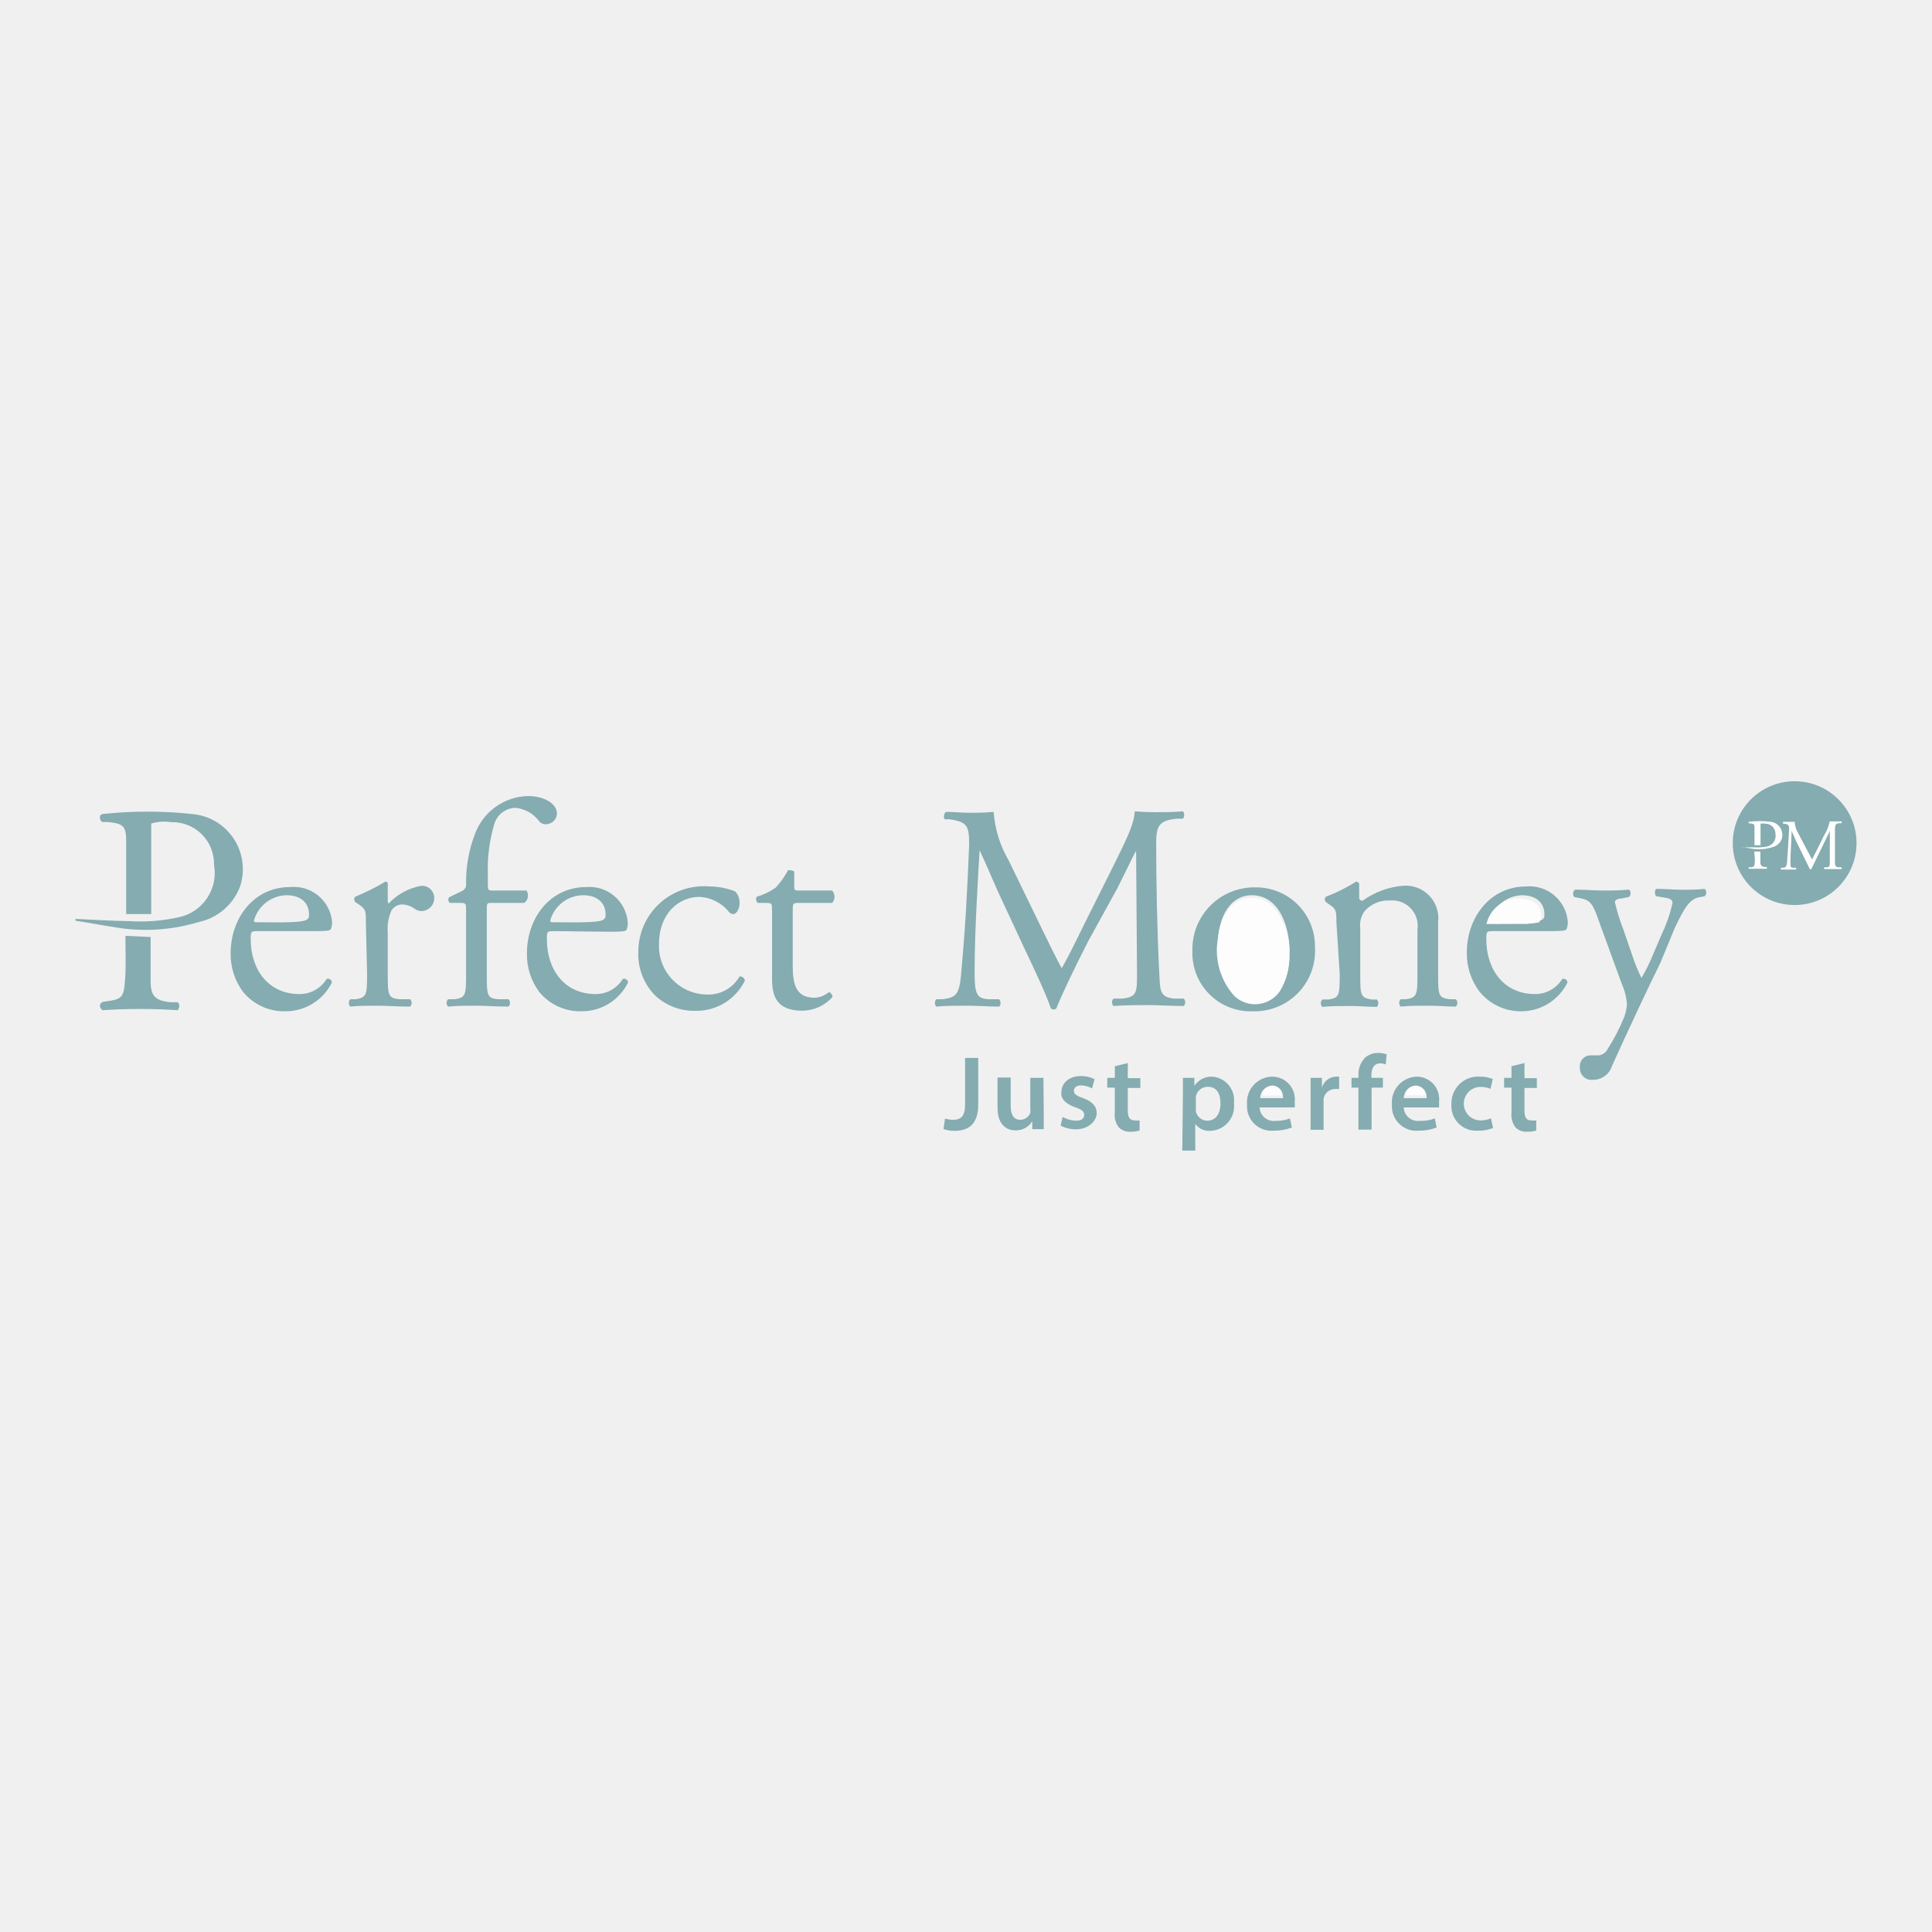
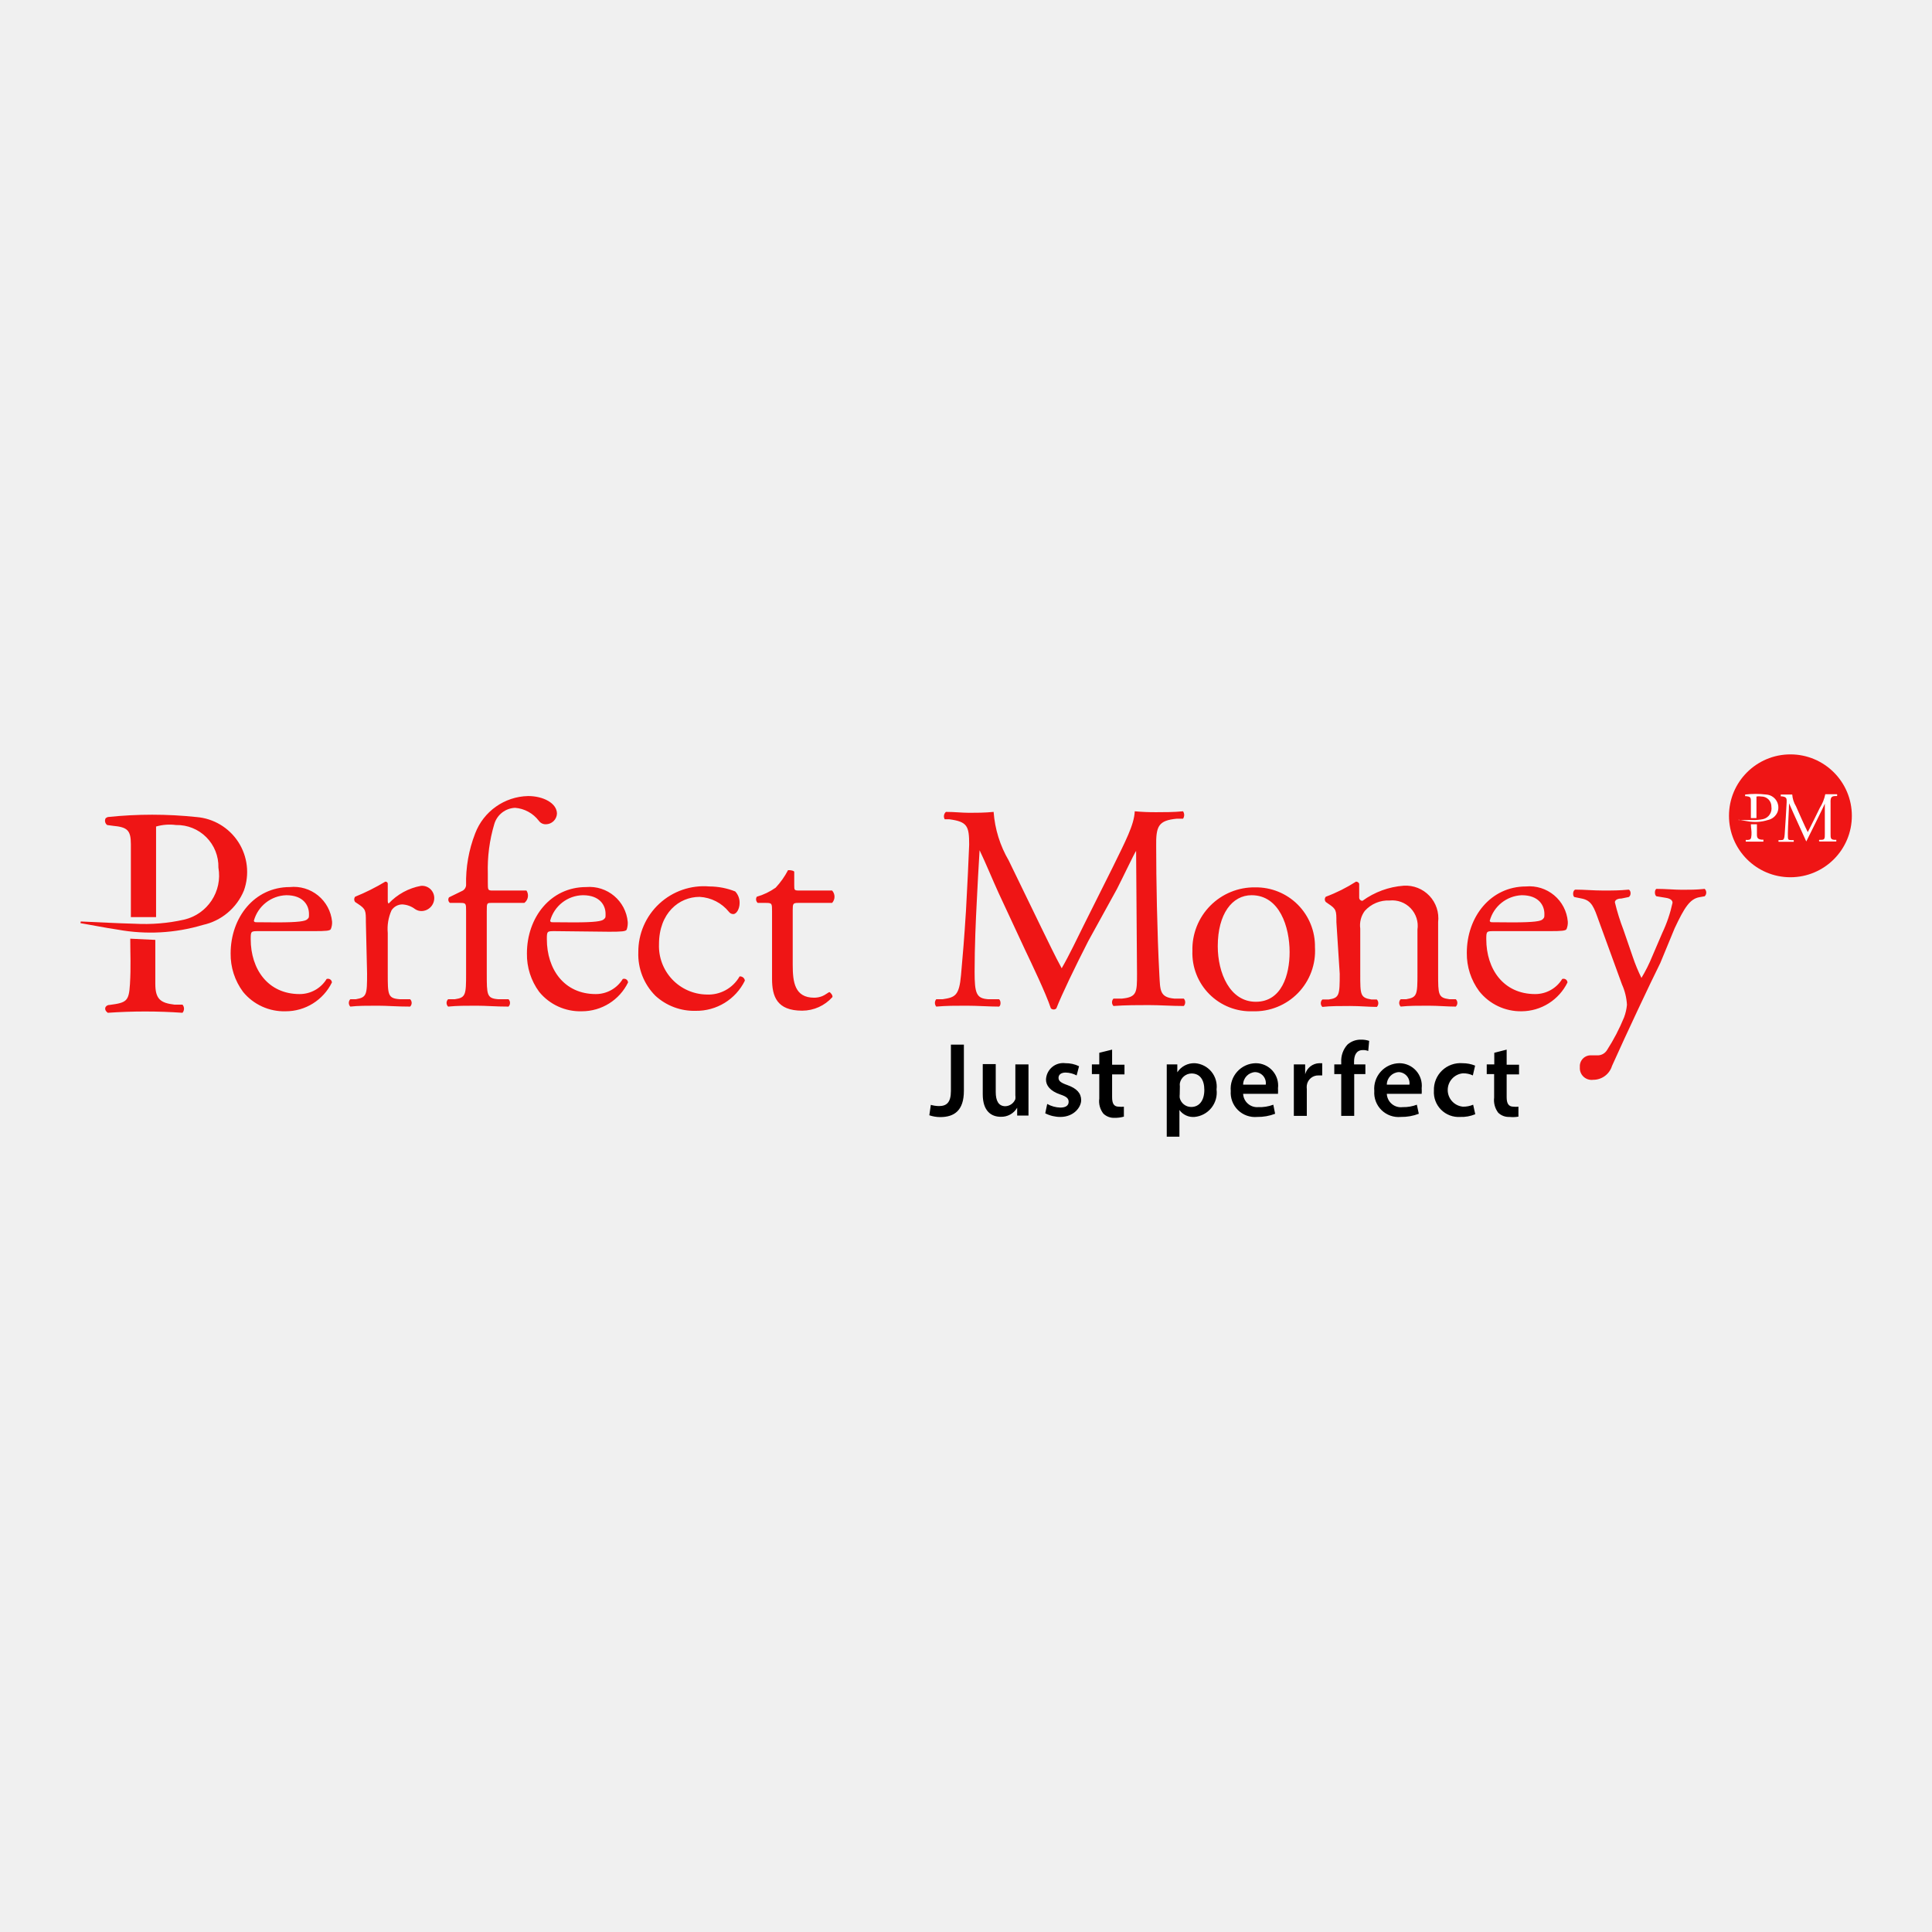
- <svg xmlns="http://www.w3.org/2000/svg" role="img" width="96" height="96" viewBox="0 0 128 128" aria-labelledby="perfect-money-icon-title">
-   <defs>
-     <style>.perfetc-cls-1{fill:#85acb0;}.perfetc-cls-2{fill:#fefdfd;}.perfetc-cls-3{fill:#fff;}.perfetc-cls-4{fill:none;}</style>
-   </defs>
-   <path class="perfetc-cls-1" d="M17.14,61.69c-.51,0-.53,0-.53.53,0,2,1.15,3.64,3.24,3.64a2.09,2.09,0,0,0,1.79-1,.26.26,0,0,1,.35.23A3.41,3.41,0,0,1,18.93,67a3.51,3.51,0,0,1-2.83-1.29,4.18,4.18,0,0,1-.82-2.54c0-2.39,1.58-4.4,3.92-4.4A2.55,2.55,0,0,1,22,61.05a1.12,1.12,0,0,1-.08.5c-.05.12-.33.14-1.15.14Zm1.21-.58c1.44,0,1.87-.08,2-.2s.12-.12.12-.37c0-.55-.37-1.23-1.5-1.23A2.3,2.3,0,0,0,16.82,61s0,.1.14.1Z" />
-   <path class="perfetc-cls-1" d="M24.24,61.09c0-.76,0-.86-.53-1.21l-.18-.12a.28.28,0,0,1,0-.35,14.21,14.21,0,0,0,2-1c.1,0,.16.06.16.14v1.13q0,.15.06.18a3.9,3.9,0,0,1,2.14-1.17.81.81,0,0,1,.88.78.86.86,0,0,1-.84.89.75.75,0,0,1-.43-.13,1.53,1.53,0,0,0-.85-.31.86.86,0,0,0-.71.39,3,3,0,0,0-.25,1.5V64.5c0,1.4,0,1.64.78,1.7l.7,0a.34.34,0,0,1,0,.49c-.91,0-1.48-.06-2.16-.06s-1.29,0-1.8.06a.35.35,0,0,1,0-.49l.37,0c.72-.12.74-.3.74-1.7Z" />
-   <path class="perfetc-cls-1" d="M32.58,59.82c-.33,0-.33,0-.33.56V64.5c0,1.4,0,1.64.74,1.7l.7,0a.35.35,0,0,1,0,.49c-.88,0-1.45-.06-2.13-.06s-1.29,0-1.87.06a.34.34,0,0,1,0-.49l.45,0c.72-.1.74-.3.74-1.7V60.38c0-.52,0-.56-.39-.56h-.68a.27.27,0,0,1-.06-.37l.84-.41a.46.46,0,0,0,.29-.39,8.87,8.87,0,0,1,.6-3.43,3.84,3.84,0,0,1,3.51-2.48c1,0,1.91.47,1.91,1.17a.74.74,0,0,1-.74.7.55.55,0,0,1-.46-.23,2.2,2.2,0,0,0-1.57-.86,1.5,1.5,0,0,0-1.38,1.07,10.4,10.4,0,0,0-.43,3.3v.56c0,.53,0,.55.33.55h2.23a.61.61,0,0,1-.14.82Z" />
-   <path class="perfetc-cls-1" d="M36.76,61.69c-.51,0-.53,0-.53.53,0,2,1.15,3.64,3.24,3.64a2.09,2.09,0,0,0,1.79-1,.26.26,0,0,1,.35.23A3.4,3.4,0,0,1,38.55,67a3.51,3.51,0,0,1-2.83-1.29,4.17,4.17,0,0,1-.81-2.54c0-2.39,1.57-4.4,3.92-4.4a2.55,2.55,0,0,1,2.76,2.32,1.37,1.37,0,0,1-.07.5c-.06.12-.34.14-1.16.14ZM38,61.11c1.44,0,1.87-.08,2-.2s.12-.12.12-.37c0-.55-.37-1.23-1.5-1.23A2.29,2.29,0,0,0,36.45,61s0,.1.13.1Z" />
-   <path class="perfetc-cls-1" d="M48.71,59.06a1.08,1.08,0,0,1,.29.78c0,.35-.19.72-.42.72a.35.35,0,0,1-.28-.14,2.68,2.68,0,0,0-1.95-1c-1.36,0-2.69,1.07-2.69,3.14a3.21,3.21,0,0,0,3.14,3.33A2.38,2.38,0,0,0,49,64.69a.32.32,0,0,1,.35.28,3.57,3.57,0,0,1-3.26,2,3.79,3.79,0,0,1-2.67-1,3.88,3.88,0,0,1-1.13-2.88A4.34,4.34,0,0,1,47,58.73,4.68,4.68,0,0,1,48.71,59.06Z" />
-   <path class="perfetc-cls-1" d="M52.87,59.82c-.33,0-.35.06-.35.47v3.64c0,1.13.13,2.17,1.42,2.17a1.47,1.47,0,0,0,.53-.1c.17-.06.43-.27.48-.27s.24.21.2.33a2.69,2.69,0,0,1-2,.9c-1.68,0-2-.94-2-2.11V60.38c0-.52,0-.56-.41-.56h-.54a.32.32,0,0,1-.06-.41,4.13,4.13,0,0,0,1.25-.6,5.29,5.29,0,0,0,.82-1.16c.09,0,.33,0,.41.1v.88c0,.35,0,.37.35.37h2.16a.61.61,0,0,1,0,.82Z" />
-   <path class="perfetc-cls-1" d="M69,61.48c.45.91.87,1.81,1.34,2.67h0c.53-.92,1-1.93,1.5-2.93L73.7,57.5c.87-1.78,1.44-2.85,1.48-3.75a14.29,14.29,0,0,0,1.46.06c.49,0,1.13,0,1.74-.06a.44.44,0,0,1,0,.49l-.41,0c-1.23.12-1.39.49-1.37,1.85,0,2.07.06,5.68.21,8.49.06,1,0,1.5,1,1.58l.62,0a.37.37,0,0,1,0,.49c-.8,0-1.6-.06-2.31-.06s-1.56,0-2.35.06a.36.36,0,0,1,0-.49l.56,0c1-.1,1-.41,1-1.66l-.06-8.13h0c-.14.21-.88,1.77-1.27,2.53L72.1,62.35c-.88,1.72-1.76,3.55-2.11,4.45a.22.22,0,0,1-.19.08.24.24,0,0,1-.18-.08c-.33-1-1.27-2.95-1.72-3.9l-1.75-3.76c-.41-.9-.82-1.91-1.25-2.81h0c-.08,1.21-.13,2.34-.19,3.47s-.14,2.92-.14,4.58c0,1.44.12,1.76.88,1.82l.74,0c.14.12.12.43,0,.49-.66,0-1.42-.06-2.16-.06s-1.33,0-2,.06a.38.38,0,0,1,0-.49l.43,0c.82-.12,1.09-.24,1.21-1.6s.21-2.36.33-4.29c.09-1.62.17-3.28.21-4.35,0-1.23-.12-1.52-1.31-1.68l-.31,0a.39.39,0,0,1,.08-.49c.59,0,1.05.06,1.54.06s1,0,1.62-.06a7.45,7.45,0,0,0,1,3.22Z" />
-   <path class="perfetc-cls-1" d="M87.12,62.76A4,4,0,0,1,83,67a3.86,3.86,0,0,1-4-4,4.1,4.1,0,0,1,4.16-4.21A3.9,3.9,0,0,1,87.12,62.76Zm-4.2-3.45c-1.28,0-2.24,1.23-2.24,3.38,0,1.77.8,3.68,2.52,3.68s2.24-1.79,2.24-3.29C85.44,61.42,84.78,59.31,82.92,59.31Z" />
-   <path class="perfetc-cls-1" d="M88.54,61.09c0-.76,0-.86-.53-1.21l-.17-.12a.26.26,0,0,1,0-.35,10.38,10.38,0,0,0,2-1,.22.22,0,0,1,.21.14c0,.45,0,.74,0,.92a.21.21,0,0,0,.22.21,5.3,5.3,0,0,1,2.73-1,2.16,2.16,0,0,1,2.28,2.41V64.5c0,1.4,0,1.6.74,1.7l.43,0a.34.34,0,0,1,0,.49c-.58,0-1.15-.06-1.83-.06s-1.29,0-1.82.06a.35.35,0,0,1,0-.49l.37,0c.72-.12.74-.3.74-1.7V61.59a1.69,1.69,0,0,0-1.84-1.93,2.08,2.08,0,0,0-1.65.69,1.6,1.6,0,0,0-.3,1.17v3c0,1.4,0,1.58.75,1.7l.35,0a.36.36,0,0,1,0,.49c-.53,0-1.1-.06-1.78-.06s-1.28,0-1.83.06a.34.34,0,0,1,0-.49l.41,0c.72-.1.74-.3.74-1.7Z" />
-   <path class="perfetc-cls-1" d="M99,61.69c-.51,0-.53,0-.53.53,0,2,1.15,3.64,3.24,3.64a2.09,2.09,0,0,0,1.79-1,.26.26,0,0,1,.35.23A3.41,3.41,0,0,1,100.81,67,3.51,3.51,0,0,1,98,65.67a4.18,4.18,0,0,1-.82-2.54c0-2.39,1.58-4.4,3.92-4.4a2.55,2.55,0,0,1,2.77,2.32,1.12,1.12,0,0,1-.08.5c-.06.12-.33.14-1.15.14Zm1.2-.58c1.45,0,1.88-.08,2-.2s.12-.12.12-.37c0-.55-.37-1.23-1.5-1.23A2.3,2.3,0,0,0,98.7,61s0,.1.14.1Z" />
-   <path class="perfetc-cls-1" d="M104.67,70.7a.72.72,0,0,1,.78-.78h.37a.73.73,0,0,0,.65-.35,13.17,13.17,0,0,0,1.13-2.17,3.19,3.19,0,0,0,.19-.83,3.78,3.78,0,0,0-.33-1.35l-1.52-4.17c-.33-.92-.47-1.39-1.15-1.52l-.49-.1c-.12-.1-.1-.43.06-.49.62,0,1.21.06,1.85.06s1.07,0,1.7-.06c.15.06.17.39,0,.49l-.49.1c-.27,0-.43.11-.43.25a14.41,14.41,0,0,0,.57,1.83l.62,1.8a11.06,11.06,0,0,0,.57,1.38,10.36,10.36,0,0,0,.72-1.44l.66-1.54a9.13,9.13,0,0,0,.68-2c0-.14-.11-.28-.46-.33l-.61-.1c-.14-.1-.12-.43,0-.49.62,0,1.21.06,1.71.06s.94,0,1.49-.06a.34.34,0,0,1,0,.49l-.34.06c-.64.11-1,.68-1.65,2.06L110,63.8c-.65,1.3-2.25,4.7-3.2,6.82a1.3,1.3,0,0,1-1.25.92A.78.78,0,0,1,104.67,70.7Z" />
-   <path class="perfetc-cls-1" d="M5,60.88c1.2.06,2.41.13,3.61.15a11.68,11.68,0,0,0,3.28-.27,3,3,0,0,0,2.29-3.46,2.76,2.76,0,0,0-2.83-2.83,3.07,3.07,0,0,0-1.33.09v6H8.36V58.7c0-1,0-2,0-3s-.23-1.14-1.22-1.24l-.37,0A.36.36,0,0,1,6.66,54a.61.61,0,0,1,.14-.07,27.71,27.71,0,0,1,5.9,0,3.66,3.66,0,0,1,3.18,4.87,3.77,3.77,0,0,1-2.73,2.29,12.09,12.09,0,0,1-5.67.32C6.65,61.29,5.83,61.12,5,61Z" />
-   <path class="perfetc-cls-1" d="M8.31,62l1.67.08v2.12c0,.27,0,.54,0,.81,0,1,.32,1.27,1.27,1.39l.53,0c.16.2.1.35,0,.53a37.47,37.47,0,0,0-5,0c-.16-.16-.2-.29-.12-.43a.33.33,0,0,1,.26-.14c1.14-.15,1.28-.24,1.36-1.39C8.36,64.08,8.31,63.09,8.31,62Z" />
-   <path class="perfetc-cls-2" d="M85.42,63.22a4.32,4.32,0,0,1-.63,2.46,2,2,0,0,1-3,.32,4.52,4.52,0,0,1-1.09-3.89,3.64,3.64,0,0,1,.63-1.76,1.93,1.93,0,0,1,3.07-.21A4.45,4.45,0,0,1,85.42,63.22Z" />
-   <path class="perfetc-cls-2" d="M98.48,61.22a2.19,2.19,0,0,1,3.07-1.49,1,1,0,0,1,.42,1.38,7.24,7.24,0,0,1-.83.1Z" />
-   <path class="perfetc-cls-2" d="M94.45,72.57H93.17a.62.62,0,0,1,.63-.72C94.23,71.83,94.45,72.1,94.45,72.57Z" />
-   <path class="perfetc-cls-2" d="M84.89,72.58H83.6c0-.46.24-.74.68-.73S84.91,72.13,84.89,72.58Z" />
-   <path class="perfetc-cls-1" d="M63.94,70.09h.87v3.08c0,1.31-.63,1.75-1.58,1.75a2,2,0,0,1-.72-.12l.1-.69a2,2,0,0,0,.54.08c.49,0,.79-.22.79-1Z" />
-   <path class="perfetc-cls-1" d="M69.15,73.81c0,.41,0,.75,0,1h-.76l0-.52h0a1.26,1.26,0,0,1-1.1.6c-.62,0-1.2-.38-1.2-1.5v-2h.87v1.87c0,.57.18.93.64.93a.71.71,0,0,0,.66-.46.76.76,0,0,0,0-.27V71.41h.87Z" />
-   <path class="perfetc-cls-1" d="M70.4,74a1.9,1.9,0,0,0,.88.25c.38,0,.55-.15.55-.38s-.14-.35-.57-.5c-.67-.23-1-.6-.94-1,0-.61.5-1.08,1.3-1.08a1.89,1.89,0,0,1,.9.21l-.17.61a1.55,1.55,0,0,0-.72-.2c-.31,0-.48.15-.48.36s.16.33.6.48c.62.23.91.54.91,1s-.48,1.07-1.39,1.07a2.22,2.22,0,0,1-1-.24Z" />
-   <path class="perfetc-cls-1" d="M74.72,70.43v1h.83v.65h-.83v1.51c0,.42.12.64.45.64a1.21,1.21,0,0,0,.33,0l0,.67a1.92,1.92,0,0,1-.63.08,1,1,0,0,1-.74-.28,1.34,1.34,0,0,1-.27-1V72.06h-.5v-.65h.5v-.77Z" />
-   <path class="perfetc-cls-1" d="M78.37,72.55c0-.45,0-.82,0-1.14h.76l0,.53h0a1.35,1.35,0,0,1,1.18-.61,1.56,1.56,0,0,1,1.44,1.75,1.63,1.63,0,0,1-1.56,1.84,1.12,1.12,0,0,1-1-.46h0v1.77h-.86Zm.86.85a.88.88,0,0,0,0,.24.78.78,0,0,0,.76.61c.55,0,.87-.46.87-1.14S80.6,72,80,72a.8.8,0,0,0-.77.64.78.78,0,0,0,0,.22Z" />
-   <path class="perfetc-cls-1" d="M83.45,73.37a.94.94,0,0,0,1.06.89,2.54,2.54,0,0,0,.95-.16l.13.6a3.27,3.27,0,0,1-1.2.21,1.62,1.62,0,0,1-1.77-1.73,1.7,1.7,0,0,1,1.68-1.85A1.5,1.5,0,0,1,85.78,73a2.73,2.73,0,0,1,0,.37ZM85,72.76a.74.74,0,0,0-.71-.84.85.85,0,0,0-.8.84Z" />
-   <path class="perfetc-cls-1" d="M86.83,72.52c0-.47,0-.8,0-1.11h.75l0,.66h0a1,1,0,0,1,.94-.74l.2,0v.82a1.56,1.56,0,0,0-.25,0,.77.77,0,0,0-.78.66,2,2,0,0,0,0,.27v1.77h-.86Z" />
-   <path class="perfetc-cls-1" d="M90,74.84V72.06h-.46v-.65H90v-.15a1.61,1.61,0,0,1,.42-1.17,1.3,1.3,0,0,1,.89-.33,1.63,1.63,0,0,1,.56.09l-.06.67a1,1,0,0,0-.37-.07c-.43,0-.58.36-.58.78v.18h.76v.65h-.75v2.78Z" />
-   <path class="perfetc-cls-1" d="M93,73.37a.94.94,0,0,0,1.06.89,2.54,2.54,0,0,0,1-.16l.12.6a3.17,3.17,0,0,1-1.19.21,1.62,1.62,0,0,1-1.77-1.73,1.7,1.7,0,0,1,1.67-1.85A1.49,1.49,0,0,1,95.34,73a3.12,3.12,0,0,1,0,.37Zm1.51-.61a.75.75,0,0,0-.71-.84.85.85,0,0,0-.8.84Z" />
-   <path class="perfetc-cls-1" d="M98.92,74.73a2.47,2.47,0,0,1-1,.18,1.64,1.64,0,0,1-1.76-1.75,1.77,1.77,0,0,1,1.9-1.83,2.16,2.16,0,0,1,.84.16l-.15.65a1.61,1.61,0,0,0-.66-.13,1.11,1.11,0,0,0,0,2.22,1.7,1.7,0,0,0,.69-.14Z" />
-   <path class="perfetc-cls-1" d="M101,70.43v1h.82v.65H101v1.51c0,.42.11.64.44.64a1.29,1.29,0,0,0,.34,0v.67a1.85,1.85,0,0,1-.62.08,1,1,0,0,1-.75-.28,1.39,1.39,0,0,1-.27-1V72.06h-.49v-.65h.49v-.77Z" />
-   <circle class="perfetc-cls-1" cx="118.9" cy="55.86" r="4.1" />
-   <path class="perfetc-cls-3" d="M120.05,56.94h0c.13-.22.81-1.61.81-1.61a2.61,2.61,0,0,0,.36-.91H122a.09.09,0,0,1,0,.12h-.1c-.29,0-.33.12-.33.45,0,.5,0,1.41,0,2.09,0,.23,0,.36.24.38H122a.09.09,0,0,1,0,.12h-1.13a.08.08,0,0,1,0-.12H121c.23,0,.23-.1.23-.4l0-2h0S120,57.59,120,57.59h-.09L119,55.73c-.1-.22-.2-.47-.3-.68h0c0,.29-.08,1.58-.08,2s0,.43.21.44H119s0,.11,0,.12h-1a.09.09,0,0,1,0-.12h.11c.19,0,.26-.06.29-.39s.12-1.86.13-2.12,0-.37-.32-.41h-.07a.08.08,0,0,1,0-.12h.76a1.73,1.73,0,0,0,.25.78S119.94,56.73,120.05,56.94Z" />
-   <path class="perfetc-cls-3" d="M115.44,56.14l.86,0a3.46,3.46,0,0,0,.79-.06.72.72,0,0,0,.54-.83.67.67,0,0,0-.67-.68.91.91,0,0,0-.32,0v1.43h-.4c0-.15,0-.92,0-1.15s0-.27-.29-.3h-.08a.08.08,0,0,1,0-.11h0a6.65,6.65,0,0,1,1.41,0,.88.88,0,0,1,.76,1.16.91.91,0,0,1-.66.54,2.8,2.8,0,0,1-1.35.08l-.59-.1Z" />
-   <path class="perfetc-cls-3" d="M116.23,56.42l.4,0v.69c0,.23.08.31.3.33l.13,0c0,.05,0,.08,0,.12h-1.19a.07.07,0,0,1,0-.1.06.06,0,0,1,.06,0c.28,0,.31-.06.33-.33S116.23,56.67,116.23,56.42Z" />
-   <rect class="perfetc-cls-4" width="128" height="128" />
+ <svg xmlns="http://www.w3.org/2000/svg" width="128" height="128" viewBox="0 0 128 128">
+   <g fill="none" fill-rule="evenodd">
+     <path fill="#EF1515" fill-rule="nonzero" d="M5.35 61.05c1.19.05 2.39.12 3.58.15 1.094.06 2.191-.03 3.26-.27 1.558-.359 2.56-1.876 2.28-3.45.02-.752-.27-1.479-.801-2.012-.531-.533-1.257-.825-2.009-.808-.442-.059-.892-.025-1.32.1v6H8.67v-1.88-2.94c0-.94-.23-1.14-1.2-1.23l-.37-.05c-.141-.104-.184-.296-.1-.45.044-.036.095-.063.15-.08 1.948-.205 3.912-.205 5.86 0 1.134.09 2.161.702 2.779 1.656.617.955.755 2.143.371 3.214-.477 1.16-1.494 2.013-2.72 2.28-1.83.547-3.762.653-5.64.31-.83-.12-1.64-.29-2.47-.43l.02-.11zM8.63 62.19l1.66.08v2.91c0 1 .33 1.27 1.27 1.38h.53c.135.155.135.385 0 .54-1.648-.115-3.302-.115-4.95 0-.14-.1-.22-.25-.14-.39.058-.085.157-.134.26-.13 1.14-.15 1.28-.25 1.35-1.38.07-1.13.02-1.96.02-3.01z" />
+     <path fill="#000" fill-rule="nonzero" d="M63 69.21h.86v3.06c0 1.3-.63 1.74-1.57 1.74-.245 0-.488-.041-.72-.12l.1-.69c.175.051.357.078.54.08.49 0 .79-.22.79-1v-3.07zM68.14 72.91v1h-.75v-.52c-.225.386-.644.616-1.09.6-.62 0-1.19-.37-1.19-1.49v-2h.86v1.85c0 .57.18.94.64.94.294-.012.553-.196.66-.47.011-.086.011-.174 0-.26v-2.04h.87v2.39zM69.38 73.14c.266.15.565.231.87.24.38 0 .55-.15.55-.38s-.14-.35-.56-.49c-.67-.23-.95-.6-.94-1 .017-.318.166-.614.41-.818.246-.203.564-.294.88-.252.311-.004.62.064.9.2l-.16.61c-.225-.12-.475-.185-.73-.19-.3 0-.47.14-.47.35 0 .21.16.33.59.48.62.22.91.54.91 1 0 .46-.48 1.11-1.38 1.11-.348 0-.69-.082-1-.24l.13-.62zM73.68 69.54v1h.82v.64h-.82v1.51c0 .41.11.63.44.63.113.014.227.014.34 0v.66c-.202.057-.41.084-.62.08-.275.012-.542-.089-.74-.28-.221-.283-.319-.644-.27-1v-1.62h-.49v-.64h.49v-.77l.85-.21zM77.3 71.65v-1.13h.7v.52c.257-.392.701-.62 1.17-.6.425.03.82.233 1.09.562.27.33.393.755.34 1.178.056.437-.068.877-.343 1.22-.276.344-.679.56-1.117.6-.39.032-.77-.142-1-.46v1.77h-.84v-3.66zm.86.85c-.01.08-.01.16 0 .24.084.352.398.6.76.6.55 0 .87-.45.87-1.13 0-.68-.3-1.09-.85-1.09-.375.006-.695.273-.77.64-.01.07-.01.14 0 .21l-.01.53zM82.36 72.47c.013.25.126.485.314.65.189.167.436.25.686.23.34.014.68-.04 1-.16l.12.6c-.38.146-.784.217-1.19.21-.47.042-.936-.124-1.273-.455-.337-.331-.511-.794-.477-1.265-.042-.468.113-.933.429-1.282.315-.35.76-.552 1.231-.558.424 0 .828.181 1.109.499.281.317.413.74.361 1.161.007.123.007.247 0 .37h-2.31zm1.5-.61c.029-.207-.033-.416-.168-.575-.136-.158-.333-.251-.542-.255-.44.026-.786.389-.79.83h1.5zM85.72 71.62v-1.1h.75v.65c.118-.42.494-.716.93-.73h.2v.81h-.25c-.384-.01-.715.27-.77.65-.011.086-.011.174 0 .26v1.77h-.86v-2.31zM88.86 73.93v-2.77h-.46v-.64h.46v-.15c-.023-.426.124-.843.41-1.16.244-.218.562-.336.89-.33.187-.005.373.022.55.08l-.06.67c-.115-.044-.237-.065-.36-.06-.43 0-.58.35-.58.77v.18h.75v.64h-.74v2.77h-.86zM91.88 72.47c.012.26.132.503.332.67.2.168.46.244.718.21.32.008.64-.046.94-.16l.13.6c-.38.146-.784.217-1.19.21-.472.045-.94-.12-1.28-.451-.339-.332-.515-.796-.48-1.269-.042-.47.115-.936.432-1.286s.766-.55 1.238-.554c.423.003.825.185 1.105.502s.413.738.365 1.158c.008.123.008.247 0 .37h-2.31zm1.5-.61c.025-.206-.037-.414-.172-.571-.135-.158-.33-.252-.538-.259-.44.026-.786.389-.79.83h1.5zM97.74 73.82c-.316.132-.658.194-1 .18-.47.03-.93-.144-1.263-.477-.333-.333-.507-.793-.477-1.263-.019-.502.178-.989.541-1.337.363-.347.858-.523 1.359-.483.284-.001.566.053.83.16l-.15.65c-.206-.098-.432-.146-.66-.14-.57.054-1.005.533-1.005 1.105s.435 1.05 1.005 1.105c.233.005.465-.04.68-.13l.14.63zM99.82 69.54v1h.82v.64h-.82v1.51c0 .41.12.63.45.63.11.014.22.014.33 0v.66c-.198.034-.4.04-.6.02-.275.012-.542-.089-.74-.28-.216-.286-.313-.644-.27-1v-1.56h-.49v-.64h.5v-.77l.82-.21z" />
+     <circle cx="118.62" cy="54.05" r="4.07" fill="#EF1515" fill-rule="nonzero" />
+     <path fill="#FFF" fill-rule="nonzero" d="M119.77 55.13c.12-.22.8-1.61.8-1.61.173-.276.295-.58.36-.9h.77c.03.034.03.086 0 .12h-.09c-.3 0-.34.12-.33.45v2.07c0 .24 0 .36.23.38h.15v.11h-1.12c-.017-.013-.027-.034-.027-.055 0-.021.01-.042.027-.055h.13c.23 0 .23-.1.23-.4v-2c0 .05-1.23 2.51-1.23 2.51l-.84-1.85-.3-.68c0 .29-.08 1.58-.08 2 0 .42 0 .43.21.44h.18v.11h-1c-.02-.034-.02-.076 0-.11h.11c.2 0 .26 0 .29-.38.03-.38.12-1.86.13-2.12.01-.26 0-.36-.31-.4h-.08v-.12h.76c.02.276.105.544.25.78 0 0 .66 1.5.78 1.71zM115.18 54.33h.86c.258.01.517-.01.77-.06.373-.09.613-.452.55-.83.003-.179-.067-.35-.193-.477-.126-.126-.298-.196-.477-.193-.106-.019-.214-.019-.32 0v1.43H116v-1.15c0-.23-.06-.27-.29-.3h-.09v-.11c.462-.055.928-.055 1.39 0 .271.016.519.158.668.384.15.227.184.51.092.766-.112.278-.356.48-.65.54-.433.136-.894.164-1.34.08l-.59-.1-.01.02zM116 54.61h.4v.69c0 .23.08.3.3.33h.13v.13h-1.17v-.11c.019-.009.041-.009.06 0 .27 0 .3-.06.32-.33.02-.27-.04-.46-.04-.71z" />
+     <path d="M0 0H128V128H0z" />
+     <path fill="#EF1515" fill-rule="nonzero" d="M17.14 61.69c-.51 0-.53 0-.53.53 0 2 1.15 3.64 3.24 3.64.73.002 1.41-.377 1.79-1 .078-.029.164-.019.233.027.07.045.113.12.117.203-.572 1.168-1.76 1.91-3.06 1.91-1.093.034-2.14-.443-2.83-1.29-.544-.734-.832-1.626-.82-2.54 0-2.39 1.58-4.4 3.92-4.4.674-.07 1.348.131 1.873.559.525.428.859 1.047.927 1.721.012.17-.016.342-.08.5-.05.12-.33.14-1.15.14h-3.63zm1.21-.58c1.44 0 1.87-.08 2-.2.13-.12.12-.12.12-.37 0-.55-.37-1.23-1.5-1.23-1.01.03-1.882.716-2.15 1.69 0 0 0 .1.14.1l1.39.01zM24.24 61.09c0-.76 0-.86-.53-1.21l-.18-.12c-.082-.102-.082-.248 0-.35.692-.28 1.36-.615 2-1 .1 0 .16.06.16.14v1.13c0 .1.02.16.06.18.57-.609 1.32-1.019 2.14-1.17.222-.02.441.053.608.2.166.148.265.358.272.58.008.23-.076.453-.234.62-.158.168-.376.265-.606.27-.153.002-.303-.044-.43-.13-.246-.187-.542-.295-.85-.31-.287.003-.553.15-.71.39-.21.47-.297.987-.25 1.5v2.69c0 1.4 0 1.64.78 1.7h.7c.067.064.104.153.104.245s-.037.18-.104.245c-.91 0-1.48-.06-2.16-.06-.68 0-1.29 0-1.8.06-.133-.136-.133-.354 0-.49h.37c.72-.12.74-.3.74-1.7l-.08-3.41zM32.58 59.82c-.33 0-.33 0-.33.56v4.12c0 1.4 0 1.64.74 1.7h.7c.133.136.133.354 0 .49-.88 0-1.45-.06-2.13-.06-.68 0-1.29 0-1.87.06-.067-.064-.104-.153-.104-.245s.037-.18.104-.245h.45c.72-.1.74-.3.74-1.7v-4.12c0-.52 0-.56-.39-.56h-.68c-.116-.087-.143-.25-.06-.37l.84-.41c.163-.064.276-.215.29-.39-.029-1.172.175-2.338.6-3.43.555-1.465 1.944-2.447 3.51-2.48 1 0 1.91.47 1.91 1.17-.021.393-.346.7-.74.7-.182.004-.354-.082-.46-.23-.378-.496-.948-.809-1.57-.86-.642.025-1.196.455-1.38 1.07-.32 1.07-.465 2.184-.43 3.3v.56c0 .53 0 .55.33.55h2.23c.176.268.115.626-.14.82h-2.16z" />
+     <path fill="#EF1515" fill-rule="nonzero" d="M36.76 61.69c-.51 0-.53 0-.53.53 0 2 1.15 3.64 3.24 3.64.73.002 1.41-.377 1.79-1 .078-.029.164-.019.233.027.07.045.113.12.117.203-.57 1.17-1.759 1.911-3.06 1.91-1.093.034-2.14-.443-2.83-1.29-.54-.735-.825-1.628-.81-2.54 0-2.39 1.57-4.4 3.92-4.4 1.403-.121 2.638.917 2.76 2.32.008.17-.016.34-.07.5-.06.12-.34.14-1.16.14l-3.6-.04zm1.24-.58c1.44 0 1.87-.08 2-.2.13-.12.12-.12.12-.37 0-.55-.37-1.23-1.5-1.23-1.019.018-1.903.707-2.17 1.69 0 0 0 .1.13.1l1.42.01zM48.71 59.06c.197.21.301.492.29.78 0 .35-.19.72-.42.72-.11 0-.214-.052-.28-.14-.478-.596-1.187-.96-1.95-1-1.36 0-2.69 1.07-2.69 3.14-.032.86.282 1.697.872 2.323.59.626 1.408.989 2.268 1.007.902.05 1.754-.415 2.2-1.2.173-.018.33.107.35.28-.608 1.242-1.878 2.02-3.26 2-.986.027-1.944-.332-2.67-1-.76-.762-1.169-1.805-1.13-2.88-.01-1.222.495-2.39 1.392-3.22.896-.83 2.1-1.244 3.318-1.14.586.002 1.166.114 1.71.33zM52.87 59.82c-.33 0-.35.06-.35.47v3.64c0 1.13.13 2.17 1.42 2.17.181 0 .361-.034.53-.1.17-.06.43-.27.48-.27.05 0 .24.21.2.33-.509.57-1.236.898-2 .9-1.68 0-2-.94-2-2.11v-4.47c0-.52 0-.56-.41-.56h-.54c-.118-.104-.143-.277-.06-.41.448-.128.87-.331 1.25-.6.324-.348.6-.738.82-1.16.09 0 .33 0 .41.1v.88c0 .35 0 .37.35.37h2.16c.211.233.211.587 0 .82h-2.26zM69 61.48c.45.91.87 1.81 1.34 2.67.53-.92 1-1.93 1.5-2.93l1.86-3.72c.87-1.78 1.44-2.85 1.48-3.75.485.045.973.065 1.46.06.49 0 1.13 0 1.74-.06.1.148.1.342 0 .49h-.41c-1.23.12-1.39.49-1.37 1.85 0 2.07.06 5.68.21 8.49.06 1 0 1.5 1 1.58h.62c.124.14.124.35 0 .49-.8 0-1.6-.06-2.31-.06s-1.56 0-2.35.06c-.128-.138-.128-.352 0-.49h.56c1-.1 1-.41 1-1.66l-.06-8.13c-.14.21-.88 1.77-1.27 2.53l-1.9 3.45c-.88 1.72-1.76 3.55-2.11 4.45-.046.057-.117.086-.19.08-.069 0-.134-.029-.18-.08-.33-1-1.27-2.95-1.72-3.9l-1.75-3.76c-.41-.9-.82-1.91-1.25-2.81-.08 1.21-.13 2.34-.19 3.47-.06 1.13-.14 2.92-.14 4.58 0 1.44.12 1.76.88 1.82h.74c.14.12.12.43 0 .49-.66 0-1.42-.06-2.16-.06-.74 0-1.33 0-2 .06-.12-.142-.12-.348 0-.49h.43c.82-.12 1.09-.24 1.21-1.6.12-1.36.21-2.36.33-4.29.09-1.62.17-3.28.21-4.35 0-1.23-.12-1.52-1.31-1.68h-.31c-.094-.161-.06-.367.08-.49.59 0 1.05.06 1.54.06s1 0 1.62-.06c.083 1.136.425 2.237 1 3.22L69 61.48zM87.12 62.76c.068 1.123-.34 2.223-1.124 3.03-.784.806-1.872 1.246-2.996 1.21-1.073.04-2.113-.369-2.872-1.128-.759-.759-1.168-1.8-1.128-2.872-.03-1.117.397-2.198 1.182-2.992.785-.795 1.86-1.235 2.978-1.218 1.057-.016 2.075.397 2.822 1.145.746.749 1.157 1.768 1.138 2.825zm-4.2-3.45c-1.28 0-2.24 1.23-2.24 3.38 0 1.77.8 3.68 2.52 3.68s2.24-1.79 2.24-3.29c0-1.66-.66-3.77-2.52-3.77zM88.54 61.09c0-.76 0-.86-.53-1.21l-.17-.12c-.09-.1-.09-.25 0-.35.7-.26 1.371-.596 2-1 .092-.002.176.054.21.14v.92c0 .057.023.112.065.152.042.04.098.06.155.058.799-.581 1.745-.928 2.73-1 .64-.04 1.264.206 1.704.671.44.466.651 1.103.576 1.739v3.41c0 1.4 0 1.6.74 1.7h.43c.067.064.104.153.104.245s-.037.18-.104.245c-.58 0-1.15-.06-1.83-.06-.68 0-1.29 0-1.82.06-.133-.136-.133-.354 0-.49h.37c.72-.12.74-.3.74-1.7v-2.91c.077-.515-.089-1.037-.448-1.415-.36-.377-.873-.567-1.392-.515-.626-.03-1.232.223-1.65.69-.249.336-.357.756-.3 1.17v3c0 1.4 0 1.58.75 1.7h.35c.128.138.128.352 0 .49-.53 0-1.1-.06-1.78-.06-.68 0-1.28 0-1.83.06-.067-.064-.104-.153-.104-.245s.037-.18.104-.245h.41c.72-.1.74-.3.74-1.7l-.22-3.43zM99 61.69c-.51 0-.53 0-.53.53 0 2 1.15 3.64 3.24 3.64.73.002 1.41-.377 1.79-1 .078-.029.164-.019.233.027.07.045.113.12.117.203-.569 1.162-1.746 1.902-3.04 1.91-1.093.018-2.131-.473-2.81-1.33-.544-.734-.832-1.626-.82-2.54 0-2.39 1.58-4.4 3.92-4.4.675-.061 1.347.15 1.867.585.52.435.845 1.06.903 1.735.012.17-.016.342-.08.5-.06.12-.33.14-1.15.14H99zm1.2-.58c1.45 0 1.88-.08 2-.2.12-.12.12-.12.12-.37 0-.55-.37-1.23-1.5-1.23-.999.043-1.856.726-2.12 1.69 0 0 0 .1.14.1l1.36.01zM104.67 70.7c-.019-.212.058-.421.208-.572.15-.15.36-.227.572-.208h.37c.264.01.513-.124.65-.35.443-.687.821-1.413 1.13-2.17.1-.267.164-.546.19-.83-.026-.467-.138-.924-.33-1.35l-1.52-4.17c-.33-.92-.47-1.39-1.15-1.52l-.49-.1c-.12-.1-.1-.43.06-.49.62 0 1.21.06 1.85.06.64 0 1.07 0 1.7-.06.15.06.17.39 0 .49l-.49.1c-.27 0-.43.11-.43.25.15.622.34 1.233.57 1.83l.62 1.8c.159.472.35.933.57 1.38.277-.46.518-.942.72-1.44l.66-1.54c.303-.638.531-1.31.68-2 0-.14-.11-.28-.46-.33l-.61-.1c-.14-.1-.12-.43 0-.49.62 0 1.21.06 1.71.06s.94 0 1.49-.06c.067.064.104.153.104.245s-.037.18-.104.245l-.34.06c-.64.11-1 .68-1.65 2.06l-.95 2.3c-.65 1.3-2.25 4.7-3.2 6.82-.168.549-.676.923-1.25.92-.234.031-.47-.046-.641-.209-.172-.163-.26-.395-.239-.631z" />
+   </g>
</svg>
